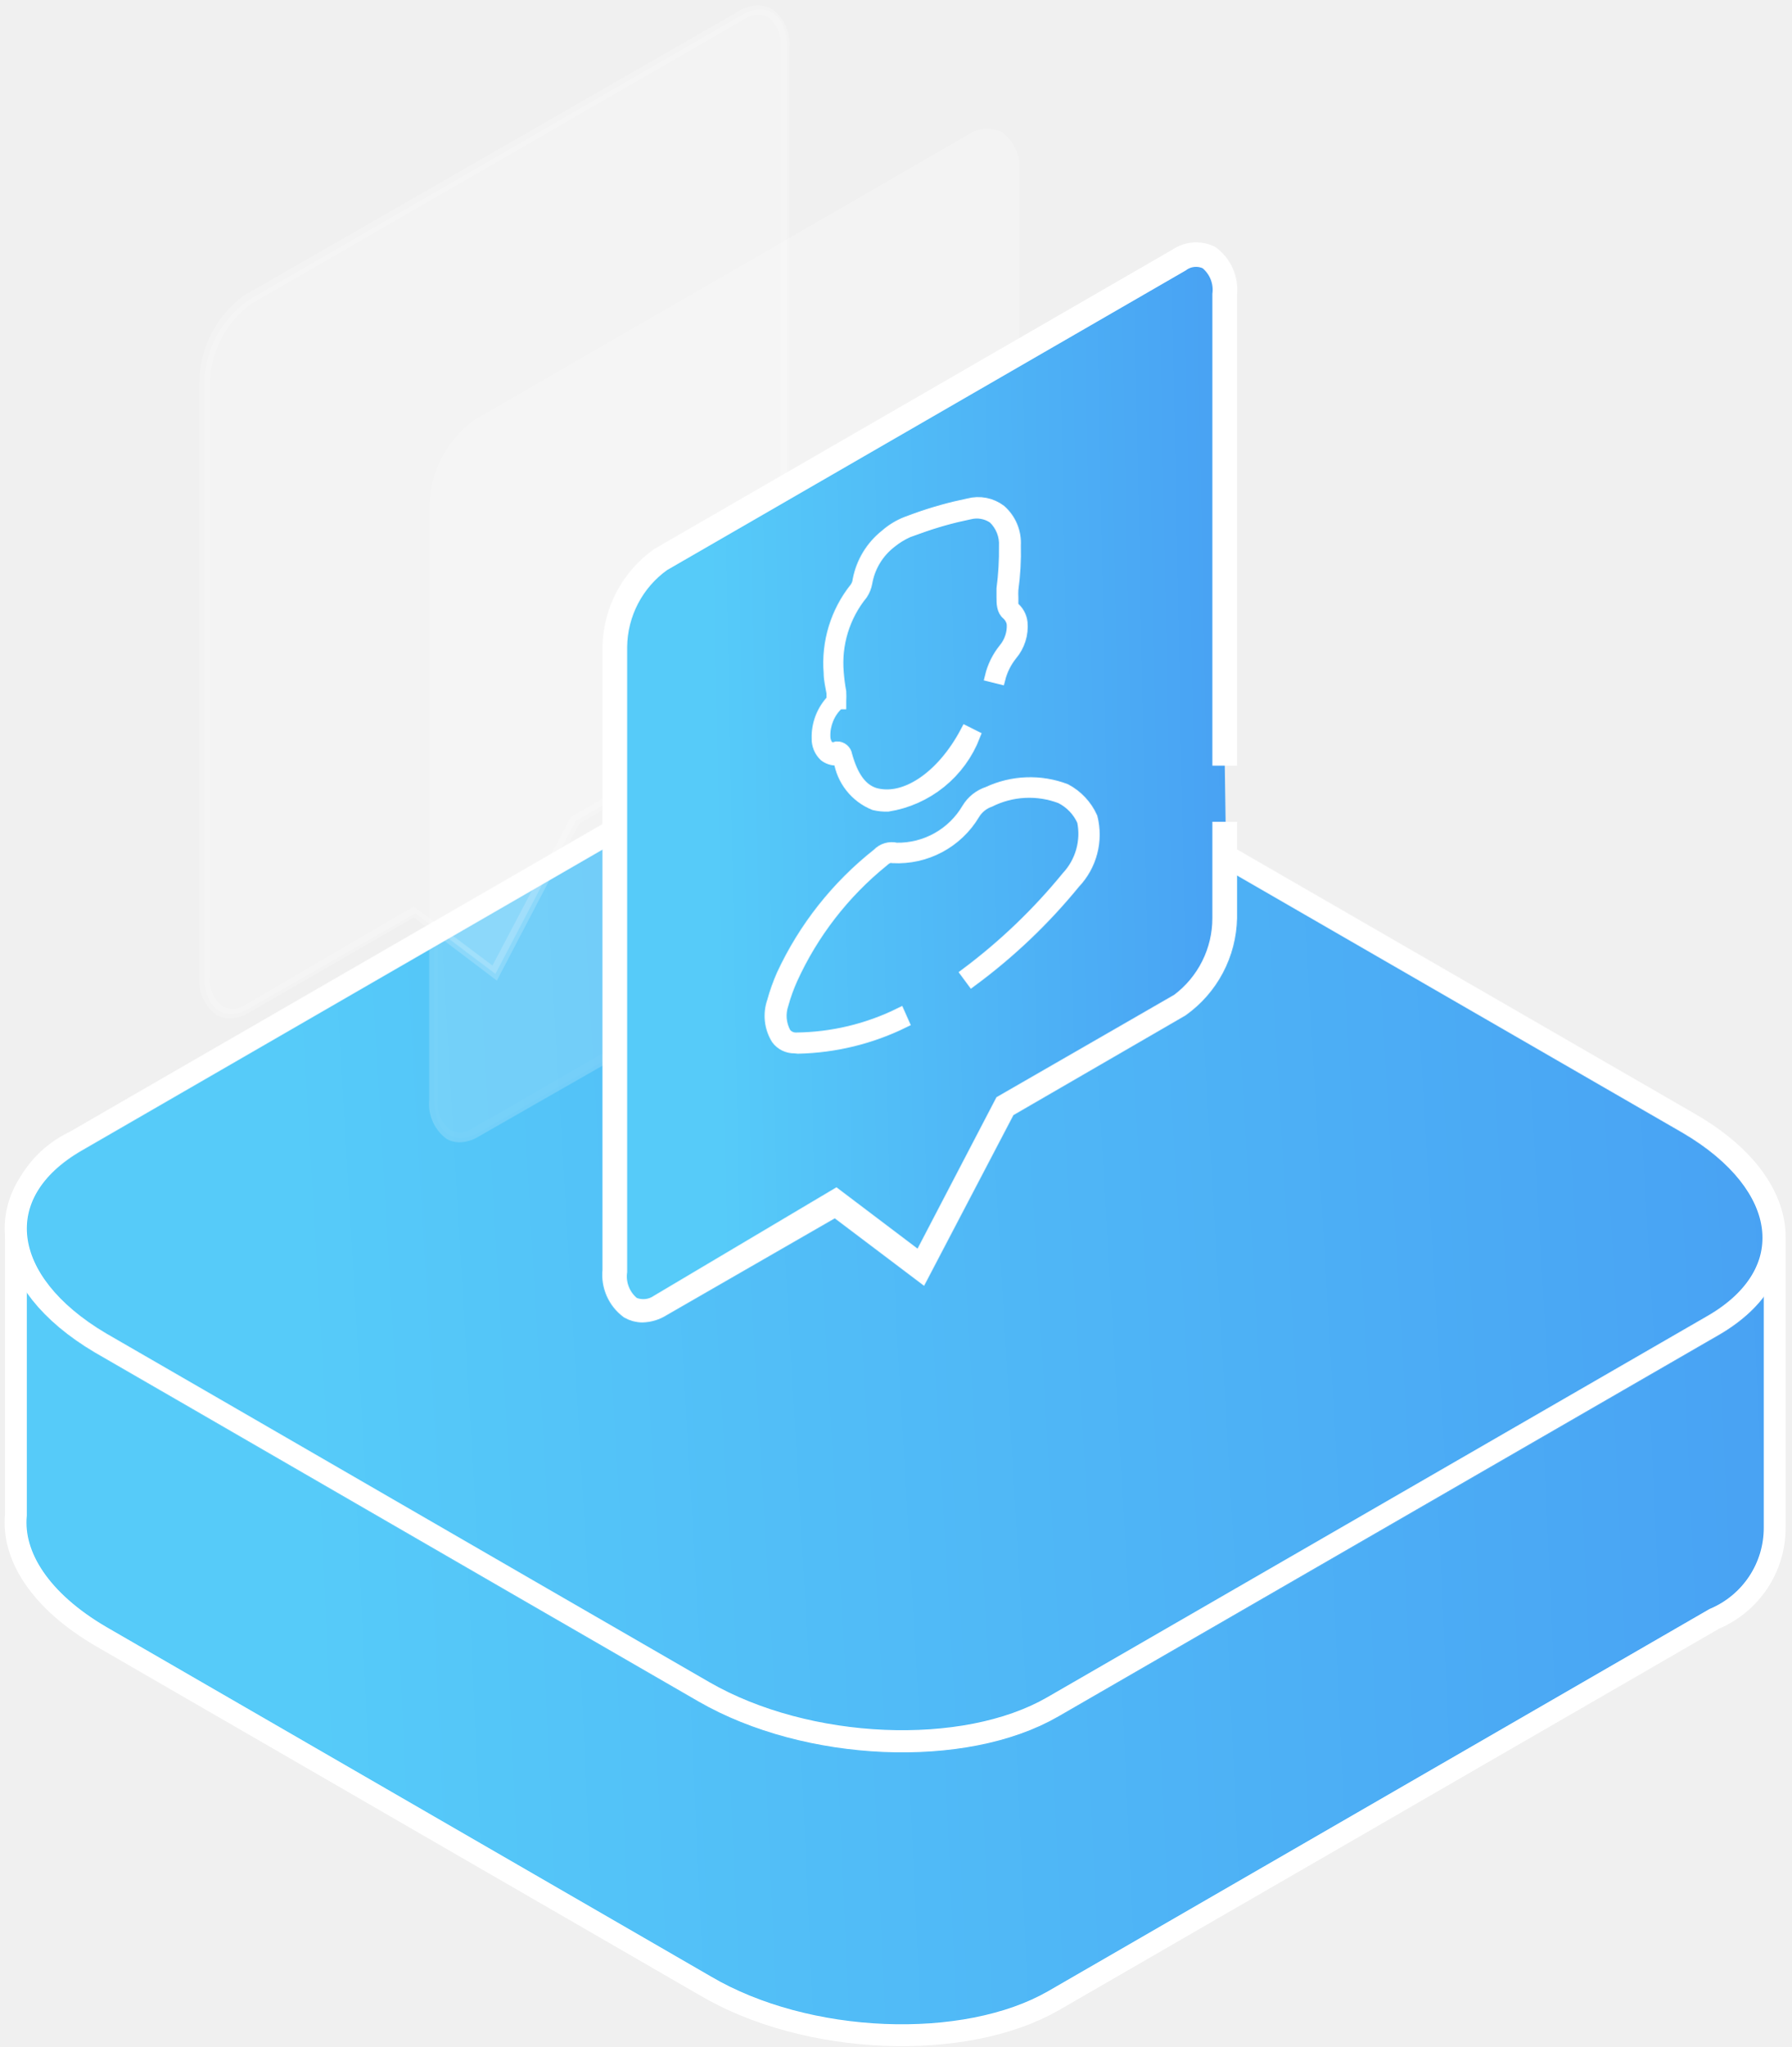
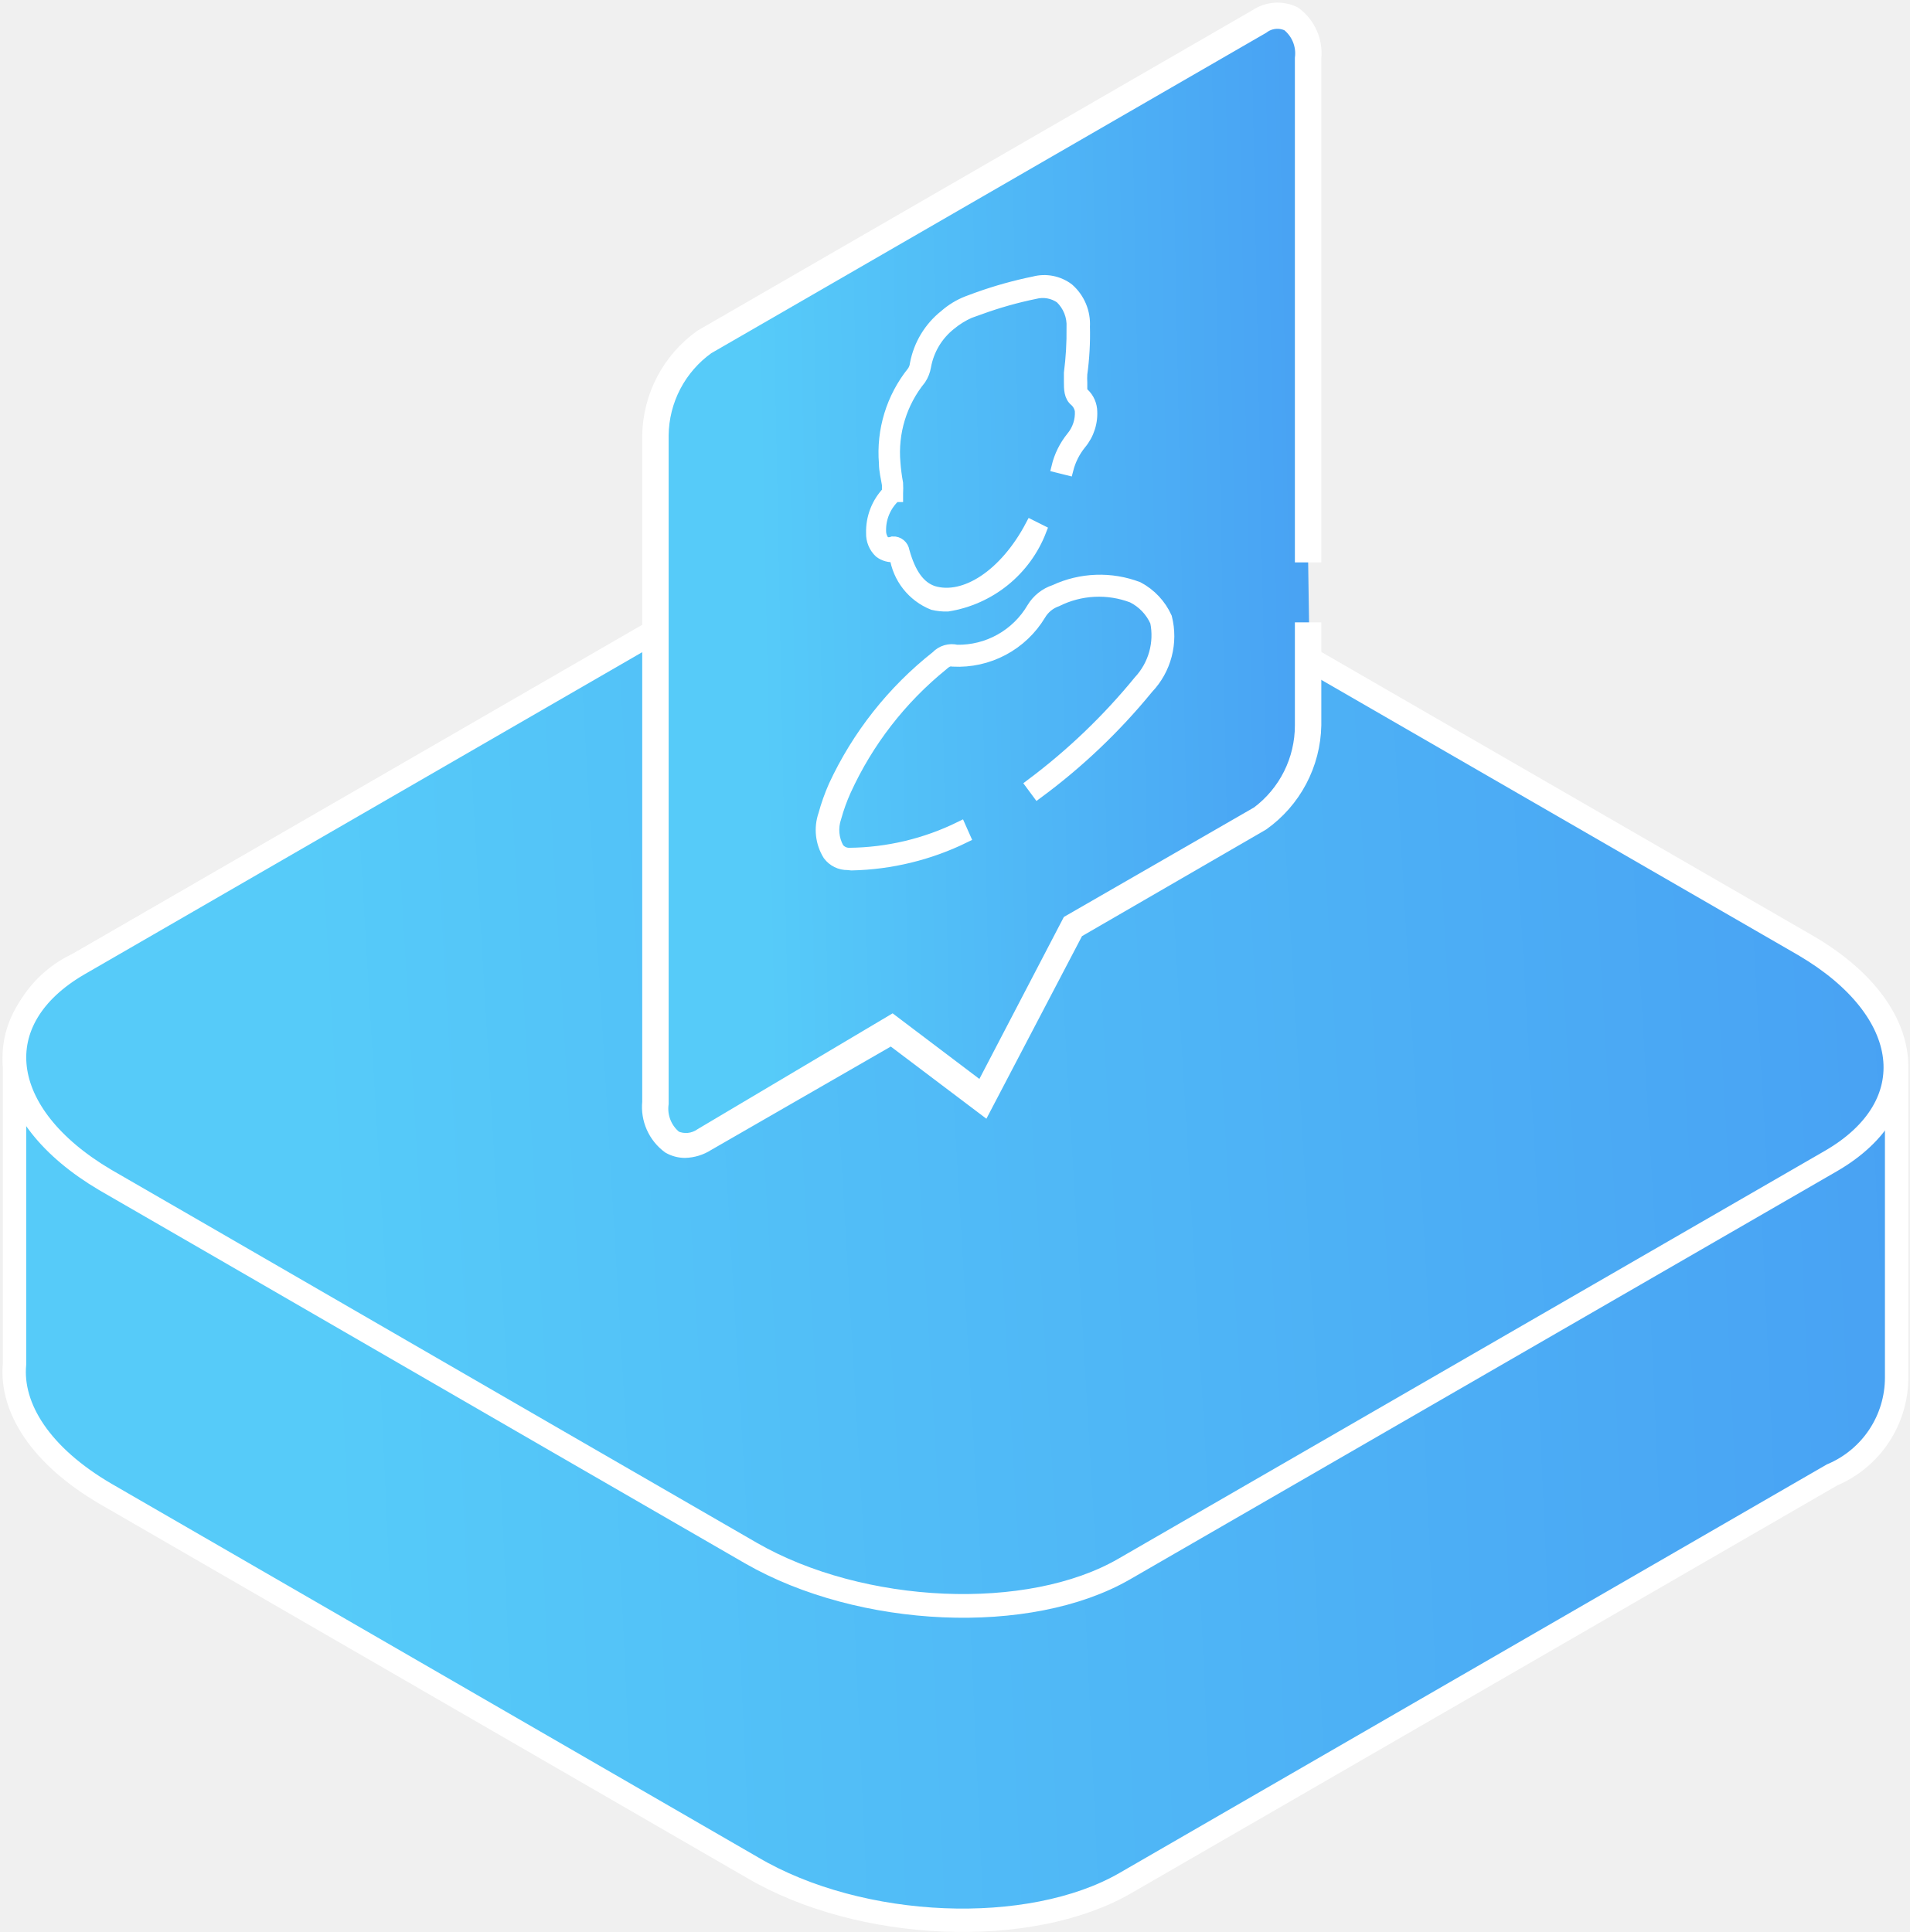
- <svg xmlns="http://www.w3.org/2000/svg" width="254" height="290" viewBox="0 0 254 290" fill="none">
-   <path d="M2.252 175.174C2.198 172.346 2.974 169.564 4.485 167.173C5.996 164.782 8.176 162.887 10.754 161.722L104.467 107.665C117.069 100.364 139.472 101.214 153.875 109.765L239.537 159.222C247.538 163.823 251.589 169.724 251.589 175.324V216.53C251.589 219.283 250.779 221.976 249.258 224.27C247.737 226.565 245.573 228.361 243.038 229.432L149.374 283.54C136.772 290.791 114.369 289.941 99.967 281.44L14.304 231.933C5.753 226.932 1.702 220.581 2.252 214.73V175.174Z" fill="url(#paint0_linear)" stroke="white" stroke-width="3.1" stroke-miterlimit="10" />
-   <path d="M74.364 225.094L99.818 239.796C114.42 248.197 136.673 249.197 149.275 241.896L242.889 187.838C255.49 180.537 253.99 167.835 239.388 159.234L153.726 109.777C139.173 101.376 116.92 100.376 104.318 107.677L10.755 161.735C-1.847 169.036 -0.297 181.737 14.255 190.339L28.107 198.34L74.364 225.094Z" fill="url(#paint1_linear)" stroke="white" stroke-width="3.14" stroke-miterlimit="10" />
-   <g opacity="0.9">
-     <path opacity="0.2" d="M28.938 54.203V138.306C28.938 142.825 31.697 144.918 35.074 143.063L58.859 129.458L70.228 138.02L81.597 116.329L105.382 102.676C107.261 101.351 108.801 99.6 109.876 97.566C110.95 95.532 111.53 93.274 111.566 90.974V6.728C111.566 2.209 108.807 0.164 105.382 1.971L35.455 42.358C33.497 43.664 31.883 45.422 30.748 47.484C29.614 49.546 28.993 51.85 28.938 54.203Z" fill="white" />
-     <path opacity="0.2" d="M30.708 143.875C29.847 143.243 29.166 142.397 28.732 141.421C28.298 140.445 28.127 139.372 28.234 138.31V54.206C28.256 51.807 28.835 49.446 29.925 47.308C31.014 45.17 32.585 43.314 34.514 41.886L104.679 1.595C105.372 1.125 106.177 0.847 107.013 0.789C107.848 0.73 108.684 0.894 109.436 1.262C110.297 1.894 110.978 2.74 111.412 3.716C111.846 4.692 112.017 5.764 111.909 6.827V90.835C111.865 93.251 111.257 95.623 110.134 97.762C109.011 99.901 107.403 101.748 105.44 103.156L82.083 116.713L70.429 138.976L58.632 130.032L35.417 143.447C34.591 143.975 33.638 144.27 32.658 144.303C31.982 144.334 31.309 144.187 30.708 143.875ZM69.81 136.835L80.894 115.762L104.679 102.062C106.47 100.777 107.938 99.094 108.97 97.147C110.002 95.199 110.568 93.038 110.625 90.835V6.732C110.723 5.916 110.609 5.088 110.292 4.329C109.975 3.571 109.467 2.907 108.817 2.403C108.296 2.147 107.715 2.039 107.136 2.089C106.558 2.139 106.004 2.347 105.535 2.689L35.56 43.075C33.808 44.365 32.375 46.039 31.369 47.968C30.363 49.898 29.811 52.032 29.757 54.206V138.31C29.658 139.126 29.773 139.954 30.09 140.712C30.407 141.471 30.915 142.135 31.564 142.638C32.086 142.894 32.667 143.003 33.245 142.953C33.824 142.902 34.377 142.695 34.847 142.353L58.632 128.463L69.81 136.835Z" fill="white" />
-   </g>
-   <g opacity="0.2">
-     <path opacity="0.9" d="M61.547 71.762V155.865C61.547 160.622 64.306 162.43 67.683 160.622L91.468 147.017L102.837 155.579L114.206 133.888L137.991 120.235C139.856 118.868 141.368 117.076 142.402 115.008C143.436 112.94 143.962 110.655 143.937 108.343V24.287C143.937 19.768 141.226 17.675 137.801 19.53L67.826 60.06C65.932 61.378 64.376 63.125 63.284 65.159C62.193 67.192 61.598 69.455 61.547 71.762Z" fill="white" />
-     <path opacity="0.9" d="M63.317 161.423C62.456 160.791 61.775 159.945 61.342 158.969C60.908 157.993 60.736 156.921 60.844 155.858V71.755C60.888 69.339 61.496 66.967 62.619 64.828C63.742 62.689 65.35 60.842 67.313 59.434L137.288 19.048C137.982 18.578 138.787 18.3 139.622 18.242C140.457 18.184 141.293 18.347 142.045 18.715C142.906 19.347 143.587 20.193 144.021 21.169C144.455 22.145 144.626 23.218 144.519 24.28V108.336C144.482 110.76 143.878 113.141 142.754 115.289C141.631 117.437 140.019 119.291 138.049 120.704L114.597 134.214L102.943 156.524L91.288 147.676L67.837 161.09C66.994 161.614 66.022 161.894 65.03 161.899C64.429 161.88 63.842 161.717 63.317 161.423ZM102.42 154.383L113.503 133.215L137.288 119.467C139.061 118.198 140.511 116.528 141.519 114.594C142.527 112.661 143.066 110.517 143.092 108.336V24.28C143.19 23.464 143.075 22.636 142.758 21.878C142.442 21.119 141.934 20.455 141.284 19.951C140.763 19.696 140.182 19.587 139.603 19.637C139.025 19.688 138.471 19.895 138.002 20.237L67.837 60.623C66.085 61.914 64.651 63.587 63.645 65.517C62.639 67.446 62.088 69.58 62.033 71.755V155.858C61.935 156.674 62.049 157.502 62.366 158.261C62.683 159.019 63.191 159.683 63.841 160.187C64.365 160.441 64.949 160.545 65.529 160.486C66.109 160.427 66.661 160.208 67.123 159.854L91.146 146.011L102.42 154.383Z" fill="white" />
-   </g>
-   <path d="M173.613 107.522V41.713C173.613 36.962 170.712 34.812 167.162 36.712L93.601 79.468C91.626 80.847 90 82.668 88.854 84.787C87.708 86.905 87.073 89.262 87 91.67V180.033C87 185.034 89.9 186.984 93.451 185.034L118.455 170.732L130.406 179.483L142.308 156.629L167.312 142.327C169.271 140.909 170.873 139.055 171.993 136.912C173.112 134.768 173.718 132.394 173.763 129.976V117.474" fill="url(#paint2_linear)" />
-   <path d="M91.059 186.429C92.106 186.403 93.126 186.092 94.009 185.528L118.413 171.476L130.664 180.728L142.916 157.324L167.52 143.072C169.593 141.598 171.293 139.658 172.482 137.409C173.672 135.16 174.319 132.664 174.371 130.12V117.469H172.871V130.12C172.872 132.392 172.345 134.632 171.329 136.663C170.313 138.695 168.838 140.461 167.02 141.822L142.016 156.224L130.414 178.477L118.513 169.476L93.259 184.478C92.754 184.831 92.167 185.049 91.554 185.11C90.941 185.171 90.323 185.074 89.758 184.828C89.076 184.289 88.547 183.58 88.223 182.773C87.898 181.967 87.79 181.089 87.908 180.228V91.665C87.935 89.372 88.501 87.118 89.561 85.085C90.621 83.052 92.145 81.298 94.009 79.963L167.52 37.507C168.013 37.13 168.602 36.897 169.22 36.836C169.838 36.774 170.462 36.885 171.02 37.157C171.694 37.692 172.218 38.392 172.543 39.189C172.867 39.987 172.98 40.854 172.871 41.708V107.517H174.371V41.708C174.484 40.59 174.304 39.463 173.848 38.437C173.391 37.411 172.676 36.521 171.77 35.857C170.98 35.47 170.101 35.298 169.223 35.36C168.345 35.421 167.499 35.714 166.77 36.207L93.259 78.663C91.182 80.145 89.48 82.093 88.29 84.351C87.101 86.609 86.456 89.113 86.408 91.665V180.028C86.295 181.145 86.475 182.272 86.931 183.298C87.387 184.325 88.103 185.214 89.008 185.878C89.633 186.234 90.339 186.424 91.059 186.429Z" fill="white" stroke="white" stroke-width="2" />
-   <path d="M125.867 114.28C128.622 113.843 131.214 112.689 133.382 110.933C135.55 109.178 137.218 106.883 138.218 104.279L136.918 103.629C133.468 110.18 128.117 113.63 123.966 112.38C122.166 111.78 120.916 110.08 120.066 107.029C120.016 106.685 119.841 106.371 119.572 106.149C119.304 105.927 118.963 105.813 118.616 105.829C118.263 105.974 117.868 105.974 117.515 105.829C117.162 105.429 116.967 104.913 116.965 104.379C116.941 103.517 117.102 102.66 117.439 101.866C117.775 101.072 118.279 100.36 118.916 99.778H119.216V99.378C119.24 98.928 119.24 98.478 119.216 98.028C119.05 97.135 118.933 96.233 118.866 95.328C118.508 91.325 119.728 87.341 122.266 84.226C122.594 83.726 122.815 83.165 122.916 82.576C123.307 80.361 124.499 78.367 126.267 76.975C127.026 76.348 127.867 75.826 128.767 75.425L130.167 74.925C132.53 74.063 134.954 73.378 137.418 72.874C137.995 72.721 138.598 72.695 139.185 72.799C139.772 72.903 140.33 73.133 140.819 73.474C141.344 73.973 141.755 74.581 142.023 75.254C142.291 75.928 142.409 76.651 142.369 77.375C142.396 79.398 142.279 81.42 142.019 83.426V84.576C142.019 85.526 142.019 86.526 142.769 87.126C143.142 87.469 143.389 87.927 143.469 88.427C143.545 89.697 143.134 90.949 142.319 91.927C141.383 93.083 140.717 94.432 140.369 95.878L141.769 96.228C142.086 94.986 142.665 93.826 143.469 92.827C144.004 92.195 144.407 91.462 144.656 90.672C144.905 89.883 144.995 89.051 144.919 88.227C144.87 87.775 144.729 87.338 144.506 86.943C144.282 86.547 143.981 86.201 143.619 85.926C143.619 85.926 143.619 85.626 143.619 84.726C143.597 84.343 143.597 83.959 143.619 83.576C143.907 81.489 144.025 79.381 143.969 77.275C144.021 76.337 143.859 75.399 143.495 74.533C143.131 73.666 142.575 72.894 141.869 72.274C141.228 71.789 140.486 71.456 139.697 71.3C138.909 71.144 138.096 71.169 137.318 71.374C134.771 71.894 132.264 72.596 129.817 73.474L128.467 73.975C127.387 74.399 126.388 75.008 125.517 75.775C123.48 77.384 122.095 79.675 121.616 82.226C121.576 82.605 121.438 82.966 121.216 83.276C118.481 86.688 117.156 91.019 117.515 95.378C117.515 96.378 117.766 97.278 117.916 98.228V99.178C117.223 99.903 116.681 100.758 116.321 101.694C115.96 102.629 115.789 103.627 115.815 104.629C115.799 105.104 115.885 105.577 116.066 106.017C116.247 106.457 116.519 106.853 116.865 107.179C117.45 107.625 118.186 107.822 118.916 107.729C119.12 109.133 119.69 110.459 120.567 111.573C121.445 112.688 122.6 113.552 123.916 114.08C124.555 114.232 125.211 114.299 125.867 114.28Z" fill="white" stroke="white" stroke-width="1.5" />
-   <path d="M113.136 148.587C118.342 148.476 123.462 147.23 128.138 144.936L127.538 143.586C122.961 145.839 117.937 147.036 112.836 147.087C112.556 147.091 112.28 147.029 112.028 146.908C111.776 146.786 111.556 146.608 111.385 146.387C111.047 145.774 110.84 145.096 110.78 144.398C110.72 143.701 110.807 142.998 111.035 142.336C111.375 141.104 111.81 139.9 112.336 138.735C115.279 132.283 119.679 126.6 125.187 122.133C125.888 121.483 126.238 121.533 126.588 121.583C128.89 121.703 131.182 121.193 133.217 120.11C135.252 119.026 136.953 117.409 138.139 115.432C138.638 114.592 139.417 113.954 140.34 113.632C141.881 112.861 143.566 112.418 145.288 112.332C147.009 112.246 148.73 112.518 150.341 113.132C151.72 113.823 152.816 114.972 153.442 116.382C153.727 117.771 153.676 119.209 153.293 120.574C152.91 121.94 152.207 123.195 151.241 124.233C147.048 129.365 142.245 133.966 136.939 137.935L137.789 139.085C143.218 135.079 148.123 130.409 152.391 125.183C153.557 123.959 154.393 122.459 154.821 120.823C155.25 119.188 155.257 117.471 154.842 115.832C154.071 114.119 152.751 112.711 151.091 111.831C149.316 111.156 147.423 110.843 145.525 110.912C143.627 110.98 141.761 111.429 140.04 112.232C138.806 112.635 137.758 113.469 137.089 114.582C136.069 116.319 134.605 117.753 132.847 118.737C131.09 119.722 129.102 120.221 127.088 120.183C126.607 120.066 126.104 120.078 125.63 120.219C125.155 120.359 124.727 120.623 124.387 120.983C118.588 125.559 113.945 131.434 110.835 138.135C110.292 139.367 109.84 140.637 109.485 141.936C109.18 142.816 109.076 143.753 109.18 144.679C109.283 145.605 109.593 146.496 110.085 147.287C110.38 147.683 110.765 148.003 111.209 148.221C111.652 148.438 112.142 148.547 112.636 148.537L113.136 148.587Z" fill="white" stroke="white" stroke-width="1.5" />
+ <svg xmlns="http://www.w3.org/2000/svg" width="253" height="256" viewBox="0 0 253 256" fill="none">
+   <path d="M1.924 141.174C1.869 138.346 2.646 135.564 4.157 133.173C5.668 130.782 7.848 128.887 10.426 127.722L104.139 73.665C116.741 66.364 139.144 67.214 153.546 75.765L239.209 125.222C247.21 129.823 251.26 135.724 251.26 141.324V182.53C251.261 185.283 250.451 187.976 248.93 190.27C247.409 192.565 245.245 194.361 242.709 195.432L149.046 249.54C136.444 256.791 114.041 255.941 99.639 247.44L13.976 197.933C5.425 192.932 1.374 186.581 1.924 180.73V141.174Z" fill="url(#paint0_linear)" stroke="white" stroke-width="3.1" stroke-miterlimit="10" />
+   <path d="M74.036 191.094L99.49 205.796C114.092 214.197 136.345 215.197 148.947 207.896L242.56 153.838C255.162 146.537 253.662 133.835 239.06 125.234L153.397 75.777C138.845 67.376 116.592 66.376 103.99 73.677L10.427 127.735C-2.175 135.036 -0.625 147.737 13.927 156.339L27.779 164.34L74.036 191.094Z" fill="url(#paint1_linear)" stroke="white" stroke-width="3.14" stroke-miterlimit="10" />
+   <path d="M173.284 73.522V7.713C173.284 2.962 170.384 0.812 166.833 2.712L93.273 45.468C91.298 46.847 89.672 48.668 88.526 50.787C87.38 52.905 86.745 55.262 86.672 57.67V146.033C86.672 151.034 89.572 152.984 93.123 151.034L118.126 136.732L130.078 145.483L141.98 122.629L166.984 108.327C168.942 106.909 170.545 105.055 171.665 102.912C172.784 100.768 173.39 98.394 173.434 95.976V83.474" fill="url(#paint2_linear)" />
+   <path d="M90.73 152.429C91.778 152.403 92.798 152.092 93.681 151.528L118.084 137.476L130.336 146.728L142.588 123.324L167.192 109.072C169.265 107.598 170.965 105.658 172.154 103.409C173.344 101.16 173.991 98.664 174.043 96.12V83.469H172.542V96.12C172.544 98.391 172.016 100.632 171.001 102.663C169.985 104.695 168.51 106.461 166.691 107.822L141.688 122.224L130.086 144.477L118.184 135.476L92.931 150.478C92.426 150.831 91.839 151.049 91.226 151.11C90.613 151.171 89.995 151.074 89.43 150.828C88.748 150.289 88.219 149.58 87.895 148.773C87.57 147.967 87.462 147.089 87.58 146.228V57.665C87.607 55.372 88.173 53.118 89.233 51.085C90.293 49.053 91.817 47.298 93.681 45.963L167.192 3.507C167.685 3.13 168.274 2.897 168.892 2.836C169.51 2.774 170.133 2.885 170.692 3.157C171.366 3.692 171.89 4.392 172.214 5.189C172.539 5.987 172.652 6.854 172.542 7.708V73.517H174.043V7.708C174.156 6.59 173.975 5.463 173.519 4.437C173.063 3.411 172.347 2.521 171.442 1.857C170.652 1.47 169.773 1.298 168.895 1.36C168.017 1.421 167.171 1.713 166.442 2.207L92.931 44.663C90.853 46.145 89.152 48.093 87.962 50.351C86.773 52.608 86.128 55.113 86.08 57.665V146.028C85.966 147.145 86.147 148.272 86.603 149.298C87.059 150.325 87.775 151.214 88.68 151.878C89.305 152.234 90.011 152.424 90.73 152.429Z" fill="white" stroke="white" stroke-width="2" />
+   <path d="M125.539 80.28C128.294 79.843 130.885 78.689 133.054 76.933C135.222 75.178 136.89 72.883 137.89 70.279L136.59 69.629C133.14 76.18 127.789 79.63 123.638 78.38C121.838 77.78 120.588 76.08 119.738 73.029C119.688 72.685 119.512 72.371 119.244 72.149C118.976 71.927 118.635 71.813 118.287 71.829C117.935 71.974 117.54 71.974 117.187 71.829C116.834 71.428 116.639 70.913 116.637 70.379C116.613 69.517 116.774 68.66 117.111 67.866C117.447 67.072 117.951 66.36 118.587 65.778H118.888V65.378C118.912 64.928 118.912 64.478 118.888 64.028C118.722 63.135 118.605 62.233 118.538 61.328C118.179 57.325 119.4 53.341 121.938 50.226C122.266 49.726 122.487 49.165 122.588 48.576C122.979 46.361 124.171 44.367 125.939 42.975C126.698 42.348 127.539 41.826 128.439 41.425L129.839 40.925C132.202 40.063 134.626 39.378 137.09 38.874C137.667 38.721 138.269 38.695 138.857 38.799C139.444 38.903 140.002 39.133 140.491 39.474C141.016 39.973 141.427 40.581 141.695 41.254C141.963 41.928 142.081 42.651 142.041 43.375C142.068 45.398 141.951 47.42 141.691 49.426V50.576C141.691 51.526 141.691 52.526 142.441 53.126C142.814 53.469 143.061 53.927 143.141 54.427C143.217 55.697 142.806 56.949 141.991 57.927C141.055 59.083 140.389 60.432 140.041 61.878L141.441 62.228C141.758 60.986 142.337 59.826 143.141 58.827C143.675 58.195 144.079 57.462 144.328 56.672C144.577 55.883 144.666 55.051 144.591 54.227C144.542 53.775 144.401 53.338 144.178 52.943C143.954 52.547 143.652 52.202 143.291 51.926C143.291 51.926 143.291 51.626 143.291 50.726C143.269 50.343 143.269 49.959 143.291 49.576C143.579 47.489 143.696 45.381 143.641 43.275C143.693 42.337 143.531 41.399 143.167 40.533C142.803 39.666 142.247 38.894 141.541 38.274C140.9 37.789 140.158 37.456 139.369 37.3C138.581 37.144 137.767 37.169 136.99 37.374C134.443 37.894 131.936 38.596 129.489 39.474L128.139 39.974C127.058 40.399 126.06 41.008 125.188 41.775C123.152 43.384 121.767 45.675 121.288 48.226C121.248 48.605 121.11 48.966 120.888 49.276C118.152 52.688 116.828 57.019 117.187 61.378C117.187 62.378 117.437 63.278 117.587 64.228V65.178C116.895 65.903 116.353 66.758 115.993 67.694C115.632 68.629 115.46 69.627 115.487 70.629C115.471 71.104 115.557 71.578 115.738 72.017C115.919 72.457 116.191 72.853 116.537 73.179C117.122 73.625 117.858 73.822 118.587 73.729C118.792 75.133 119.362 76.459 120.239 77.573C121.117 78.688 122.272 79.552 123.588 80.08C124.227 80.232 124.883 80.299 125.539 80.28Z" fill="white" stroke="white" stroke-width="1.5" />
+   <path d="M112.808 114.587C118.014 114.476 123.134 113.23 127.81 110.936L127.21 109.586C122.633 111.839 117.609 113.036 112.508 113.087C112.228 113.091 111.951 113.029 111.7 112.908C111.448 112.786 111.228 112.608 111.057 112.387C110.719 111.774 110.512 111.096 110.452 110.398C110.392 109.701 110.479 108.998 110.707 108.336C111.047 107.104 111.482 105.9 112.007 104.735C114.951 98.283 119.35 92.6 124.859 88.133C125.559 87.483 125.909 87.533 126.26 87.583C128.562 87.703 130.853 87.193 132.888 86.11C134.923 85.026 136.625 83.409 137.811 81.432C138.31 80.592 139.089 79.954 140.012 79.632C141.553 78.861 143.238 78.418 144.96 78.332C146.681 78.246 148.402 78.518 150.013 79.132C151.392 79.823 152.488 80.972 153.113 82.382C153.399 83.772 153.348 85.209 152.965 86.575C152.582 87.94 151.879 89.195 150.913 90.233C146.72 95.365 141.917 99.966 136.611 103.935L137.461 105.085C142.89 101.079 147.795 96.409 152.063 91.183C153.229 89.959 154.065 88.459 154.493 86.823C154.922 85.188 154.929 83.471 154.514 81.832C153.743 80.119 152.423 78.711 150.763 77.832C148.988 77.156 147.095 76.843 145.197 76.912C143.298 76.98 141.433 77.429 139.711 78.231C138.477 78.635 137.43 79.469 136.761 80.582C135.741 82.319 134.277 83.753 132.519 84.737C130.762 85.722 128.774 86.221 126.76 86.183C126.279 86.066 125.776 86.078 125.301 86.219C124.827 86.359 124.399 86.623 124.059 86.983C118.259 91.559 113.617 97.434 110.507 104.135C109.964 105.367 109.512 106.637 109.157 107.936C108.852 108.816 108.748 109.753 108.851 110.679C108.955 111.605 109.265 112.496 109.757 113.287C110.052 113.683 110.437 114.003 110.881 114.221C111.324 114.438 111.814 114.547 112.307 114.537L112.808 114.587Z" fill="white" stroke="white" stroke-width="1.5" />
  <defs>
-     <linearGradient id="paint0_linear" x1="332.571" y1="177.439" x2="41.868" y2="190.732" gradientUnits="userSpaceOnUse">
+     <linearGradient id="paint0_linear" x1="332.243" y1="143.439" x2="41.539" y2="156.732" gradientUnits="userSpaceOnUse">
      <stop stop-color="#4392F1" />
      <stop offset="1" stop-color="#56CBF9" />
    </linearGradient>
-     <linearGradient id="paint1_linear" x1="332.345" y1="160.717" x2="42.268" y2="177.811" gradientUnits="userSpaceOnUse">
+     <linearGradient id="paint1_linear" x1="332.017" y1="126.717" x2="41.94" y2="143.811" gradientUnits="userSpaceOnUse">
      <stop stop-color="#4392F1" />
      <stop offset="1" stop-color="#56CBF9" />
    </linearGradient>
-     <linearGradient id="paint2_linear" x1="201.937" y1="96.271" x2="100.627" y2="98.27" gradientUnits="userSpaceOnUse">
+     <linearGradient id="paint2_linear" x1="201.609" y1="62.271" x2="100.299" y2="64.27" gradientUnits="userSpaceOnUse">
      <stop stop-color="#4392F1" />
      <stop offset="1" stop-color="#56CBF9" />
    </linearGradient>
  </defs>
</svg>
